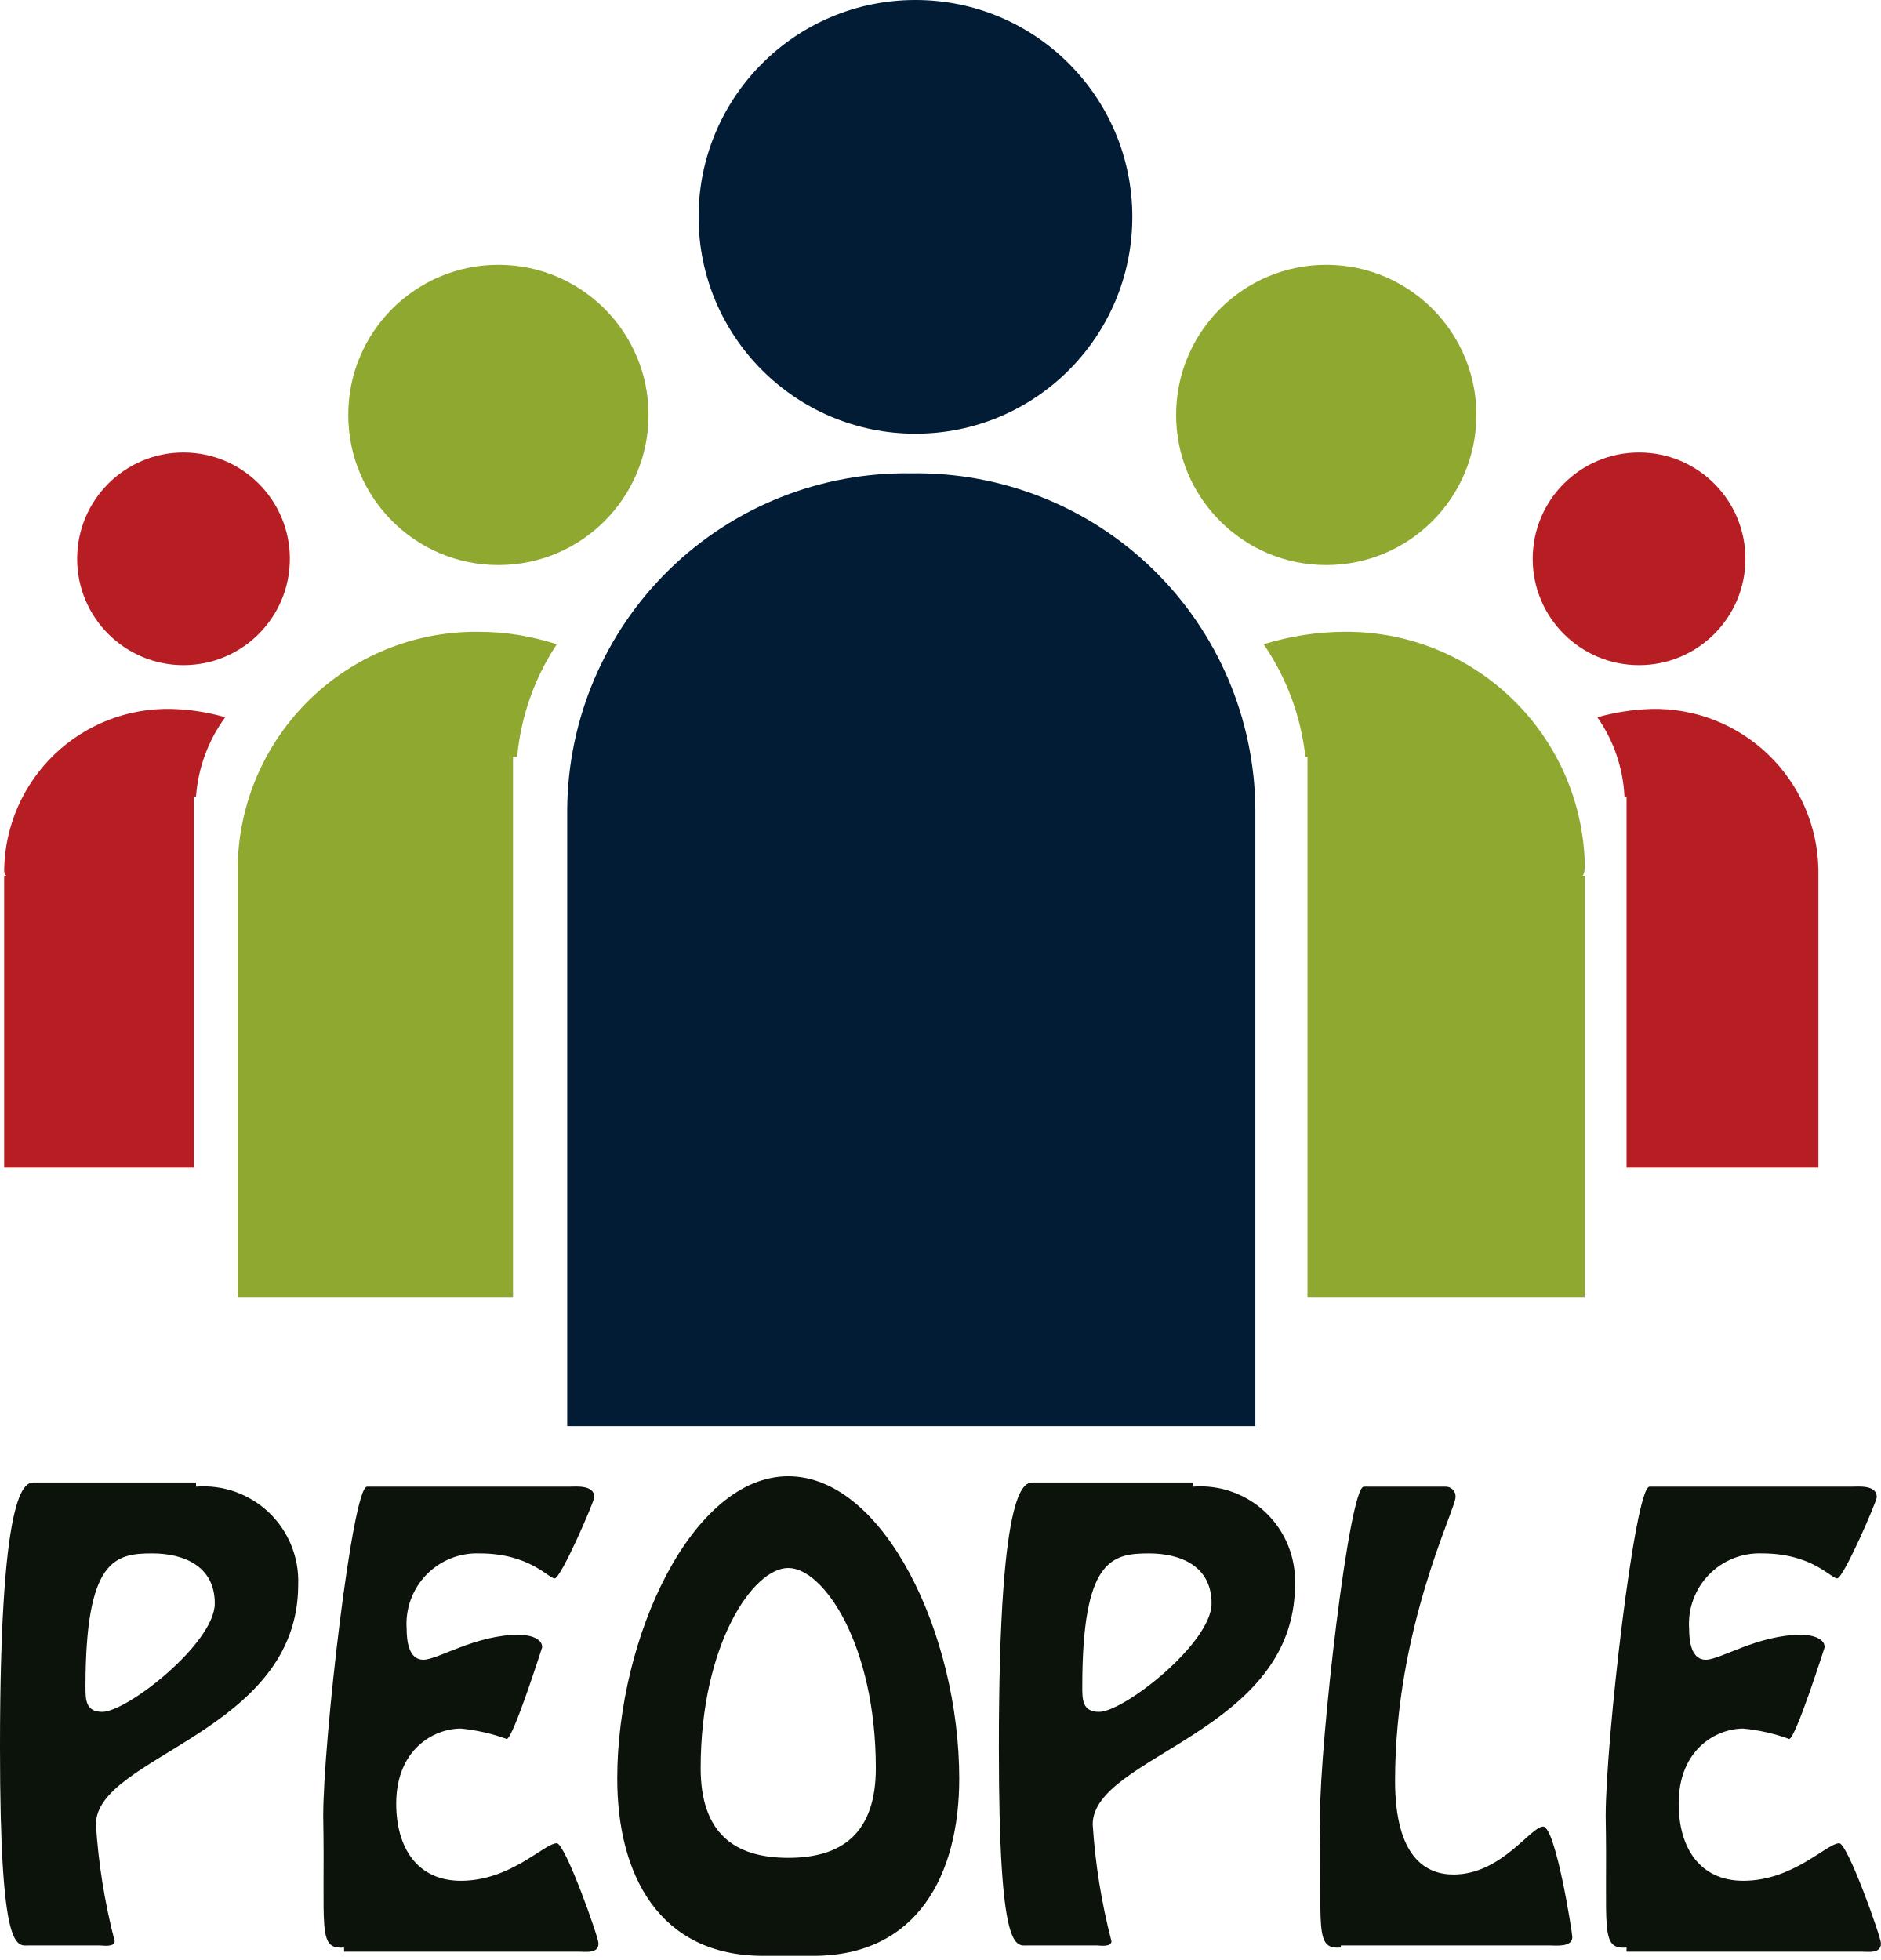
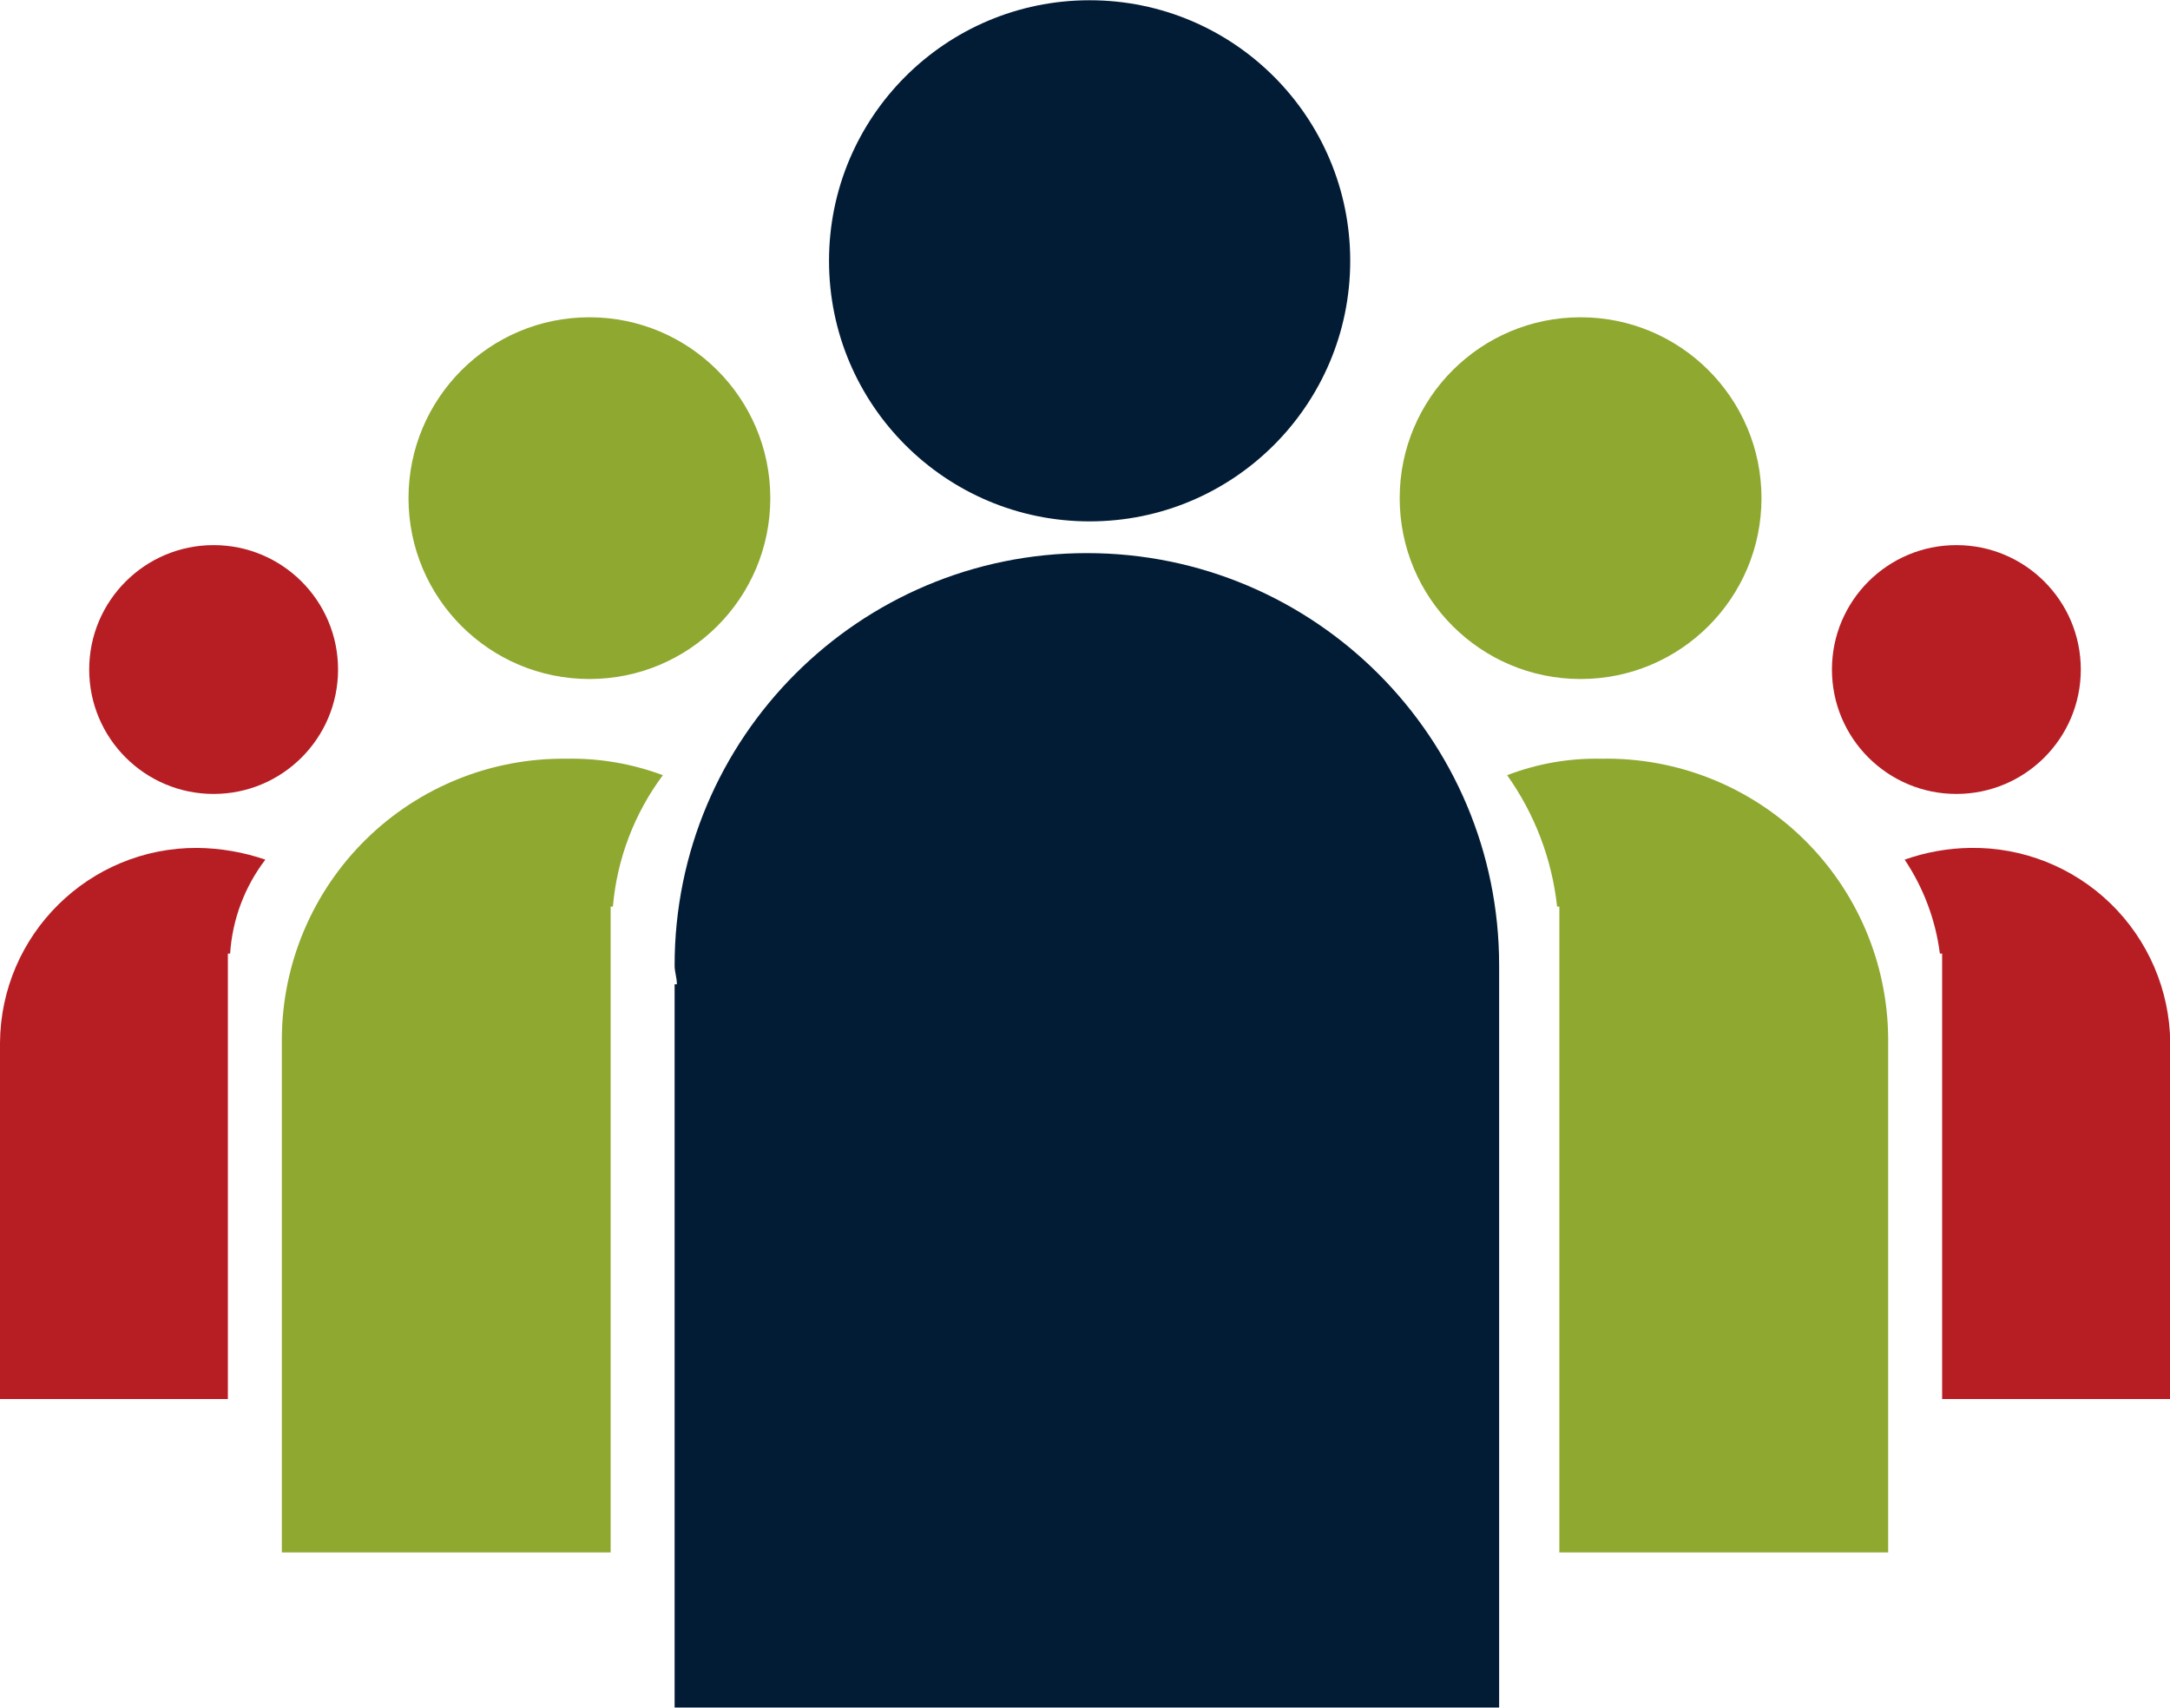
- <svg xmlns="http://www.w3.org/2000/svg" viewBox="0 0 90.2 94">
-   <path d="m27.3 68.4h32.9v-29-.6a16.24 16.24 0 0 0 -16.5-16.1 16.24 16.24 0 0 0 -16.5 16.1v.6 29z" fill="#031c36" fill-rule="evenodd" />
-   <circle cx="43.9" cy="10.4" fill="#031c36" r="10.4" />
-   <path d="m11.5 62.2h13.1v-25.9h.2a11.69 11.69 0 0 1 1.9-5.4 12.09 12.09 0 0 0 -3.8-.6 11.44 11.44 0 0 0 -11.5 11.2v.5 20.2z" fill="#8fa830" fill-rule="evenodd" />
-   <circle cx="23.9" cy="19.9" fill="#8fa830" r="7.2" />
-   <path d="m.2 56h9.1v-17.8h.1a7.33 7.33 0 0 1 1.4-3.8 10.13 10.13 0 0 0 -2.6-.4 7.84 7.84 0 0 0 -8 7.7.37.37 0 0 0 .1.3h-.1z" fill="#b61e24" fill-rule="evenodd" />
-   <circle cx="8.8" cy="26.8" fill="#b61e24" r="5.1" />
-   <path d="m75.9 62.2h-13.2v-25.9h-.1a11.84 11.84 0 0 0 -2-5.4 13.2 13.2 0 0 1 3.9-.6 11.44 11.44 0 0 1 11.5 11.2.9.9 0 0 1 -.1.5h.1v20.2z" fill="#8fa830" fill-rule="evenodd" />
-   <circle cx="63.6" cy="19.9" fill="#8fa830" r="7.2" />
-   <path d="m87.1 56h-9.1v-17.8h-.1a7.22 7.22 0 0 0 -1.3-3.8 10.87 10.87 0 0 1 2.6-.4 7.84 7.84 0 0 1 8 7.7v.3 14z" fill="#b61e24" fill-rule="evenodd" />
-   <circle cx="78.6" cy="26.8" fill="#b61e24" r="5.1" />
-   <g fill="#0c130b">
-     <path d="m9.4 71.3a4.54 4.54 0 0 1 4.9 4.7c0 7.1-9.7 8.2-9.7 11.5a29.83 29.83 0 0 0 .9 5.6c0 .3-.6.2-.7.2h-3.4c-.6 0-1.4.5-1.4-9.5 0-13.1 1.3-12.7 1.7-12.7h7.7zm.9 5.6c0-1.8-1.5-2.4-3-2.4-1.8 0-3.2.3-3.2 6.4 0 .6 0 1.2.8 1.2 1.2 0 5.4-3.3 5.4-5.2z" />
-     <path d="m16.5 93.4c-1.3.1-.9-.9-1-6.3 0-3.6 1.4-15.8 2.1-15.8h9.7c.3 0 1.2-.1 1.2.5 0 .2-1.6 3.9-1.9 3.9s-1.2-1.2-3.6-1.2a3.38 3.38 0 0 0 -3.5 3.6c0 .6.1 1.5.8 1.5s2.5-1.2 4.6-1.2c.3 0 1.1.1 1.1.6 0 0-1.4 4.4-1.7 4.4a9 9 0 0 0 -2.2-.5c-1.3 0-3.1 1-3.1 3.6 0 2.1 1 3.7 3.1 3.7 2.4 0 4-1.8 4.6-1.8.4 0 2 4.5 2 4.8 0 .5-.6.4-.9.4h-11.3z" />
-     <path d="m36.6 93.8c-5 0-7-3.9-7-8.5 0-6.8 3.6-14.5 8.2-14.5s8.2 7.6 8.2 14.5c0 4.6-2 8.5-7 8.5zm5.4-9c0-5.9-2.5-9.6-4.2-9.6s-4.2 3.7-4.2 9.6c0 3.1 1.6 4.3 4.2 4.3s4.2-1.2 4.2-4.3z" />
-     <path d="m57.2 71.3a4.54 4.54 0 0 1 4.9 4.7c0 7.1-9.7 8.2-9.7 11.5a29.83 29.83 0 0 0 .9 5.6c0 .3-.6.2-.7.2h-3.3c-.6 0-1.4.5-1.4-9.5 0-13.1 1.3-12.7 1.7-12.7h7.6zm.9 5.6c0-1.8-1.5-2.4-3-2.4-1.8 0-3.2.3-3.2 6.4 0 .6 0 1.2.8 1.2 1.2 0 5.4-3.3 5.4-5.2z" />
-     <path d="m64.3 93.4c-1.3.1-.9-.9-1-6.3 0-3.6 1.4-15.8 2.1-15.8h3.9a.47.47 0 0 1 .5.5c0 .6-2.9 6.3-2.9 13.6 0 3.7 1.5 4.5 2.8 4.5 2.3 0 3.7-2.3 4.3-2.3s1.4 5.1 1.4 5.3c0 .5-.8.4-1.1.4h-10z" />
-     <path d="m78 93.4c-1.3.1-.9-.9-1-6.3 0-3.6 1.4-15.8 2.1-15.8h9.7c.3 0 1.2-.1 1.2.5 0 .2-1.6 3.9-1.9 3.9s-1.2-1.2-3.6-1.2a3.38 3.38 0 0 0 -3.5 3.6c0 .6.1 1.5.8 1.5s2.5-1.2 4.6-1.2c.3 0 1.1.1 1.1.6 0 0-1.4 4.4-1.7 4.4a9 9 0 0 0 -2.2-.5c-1.3 0-3.1 1-3.1 3.6 0 2.1 1 3.7 3.1 3.7 2.4 0 4-1.8 4.6-1.8.4 0 2 4.5 2 4.8 0 .5-.6.4-.9.4h-11.3z" />
-   </g>
+ <svg xmlns="http://www.w3.org/2000/svg" viewBox="0 0 86.85 68.36">
+   <path d="M27,68.35H60V39.4h0v-.76a16.5,16.5,0,0,0-33,0c0,.29.09.47.09.76H27Z" style="fill:#031c36;fill-rule:evenodd" />
+   <circle cx="43.61" cy="10.44" r="10.43" style="fill:#031c36" />
+   <path d="M11.28,62.14H24.44V36.29h.09a10.27,10.27,0,0,1,2-5.26,10.44,10.44,0,0,0-3.86-.66A11.26,11.26,0,0,0,11.28,41.56V42h0Z" style="fill:#8fa830;fill-rule:evenodd" />
+   <circle cx="23.59" cy="19.94" r="7.24" style="fill:#8fa830" />
+   <path d="M0,56H9.12V38.17h.09a6.94,6.94,0,0,1,1.41-3.76,8.72,8.72,0,0,0-2.72-.47A7.86,7.86,0,0,0,0,41.74v.38H0Z" style="fill:#b61e24;fill-rule:evenodd" />
+   <circle cx="8.55" cy="26.8" r="4.98" style="fill:#b61e24" />
+   <path d="M75.57,62.14H62.41V36.29h-.09a11.13,11.13,0,0,0-2-5.26,9.92,9.92,0,0,1,3.76-.66A11.27,11.27,0,0,1,75.57,41.56V42h0Z" style="fill:#8fa830;fill-rule:evenodd" />
+   <circle cx="63.26" cy="19.94" r="7.24" style="fill:#8fa830" />
+   <path d="M86.85,56H77.73V38.17h-.09a8.75,8.75,0,0,0-1.41-3.76,8.22,8.22,0,0,1,2.63-.47,7.88,7.88,0,0,1,8,7.8v.38h0Z" style="fill:#b61e24;fill-rule:evenodd" />
+   <circle cx="78.3" cy="26.8" r="4.98" style="fill:#b61e24" />
</svg>
